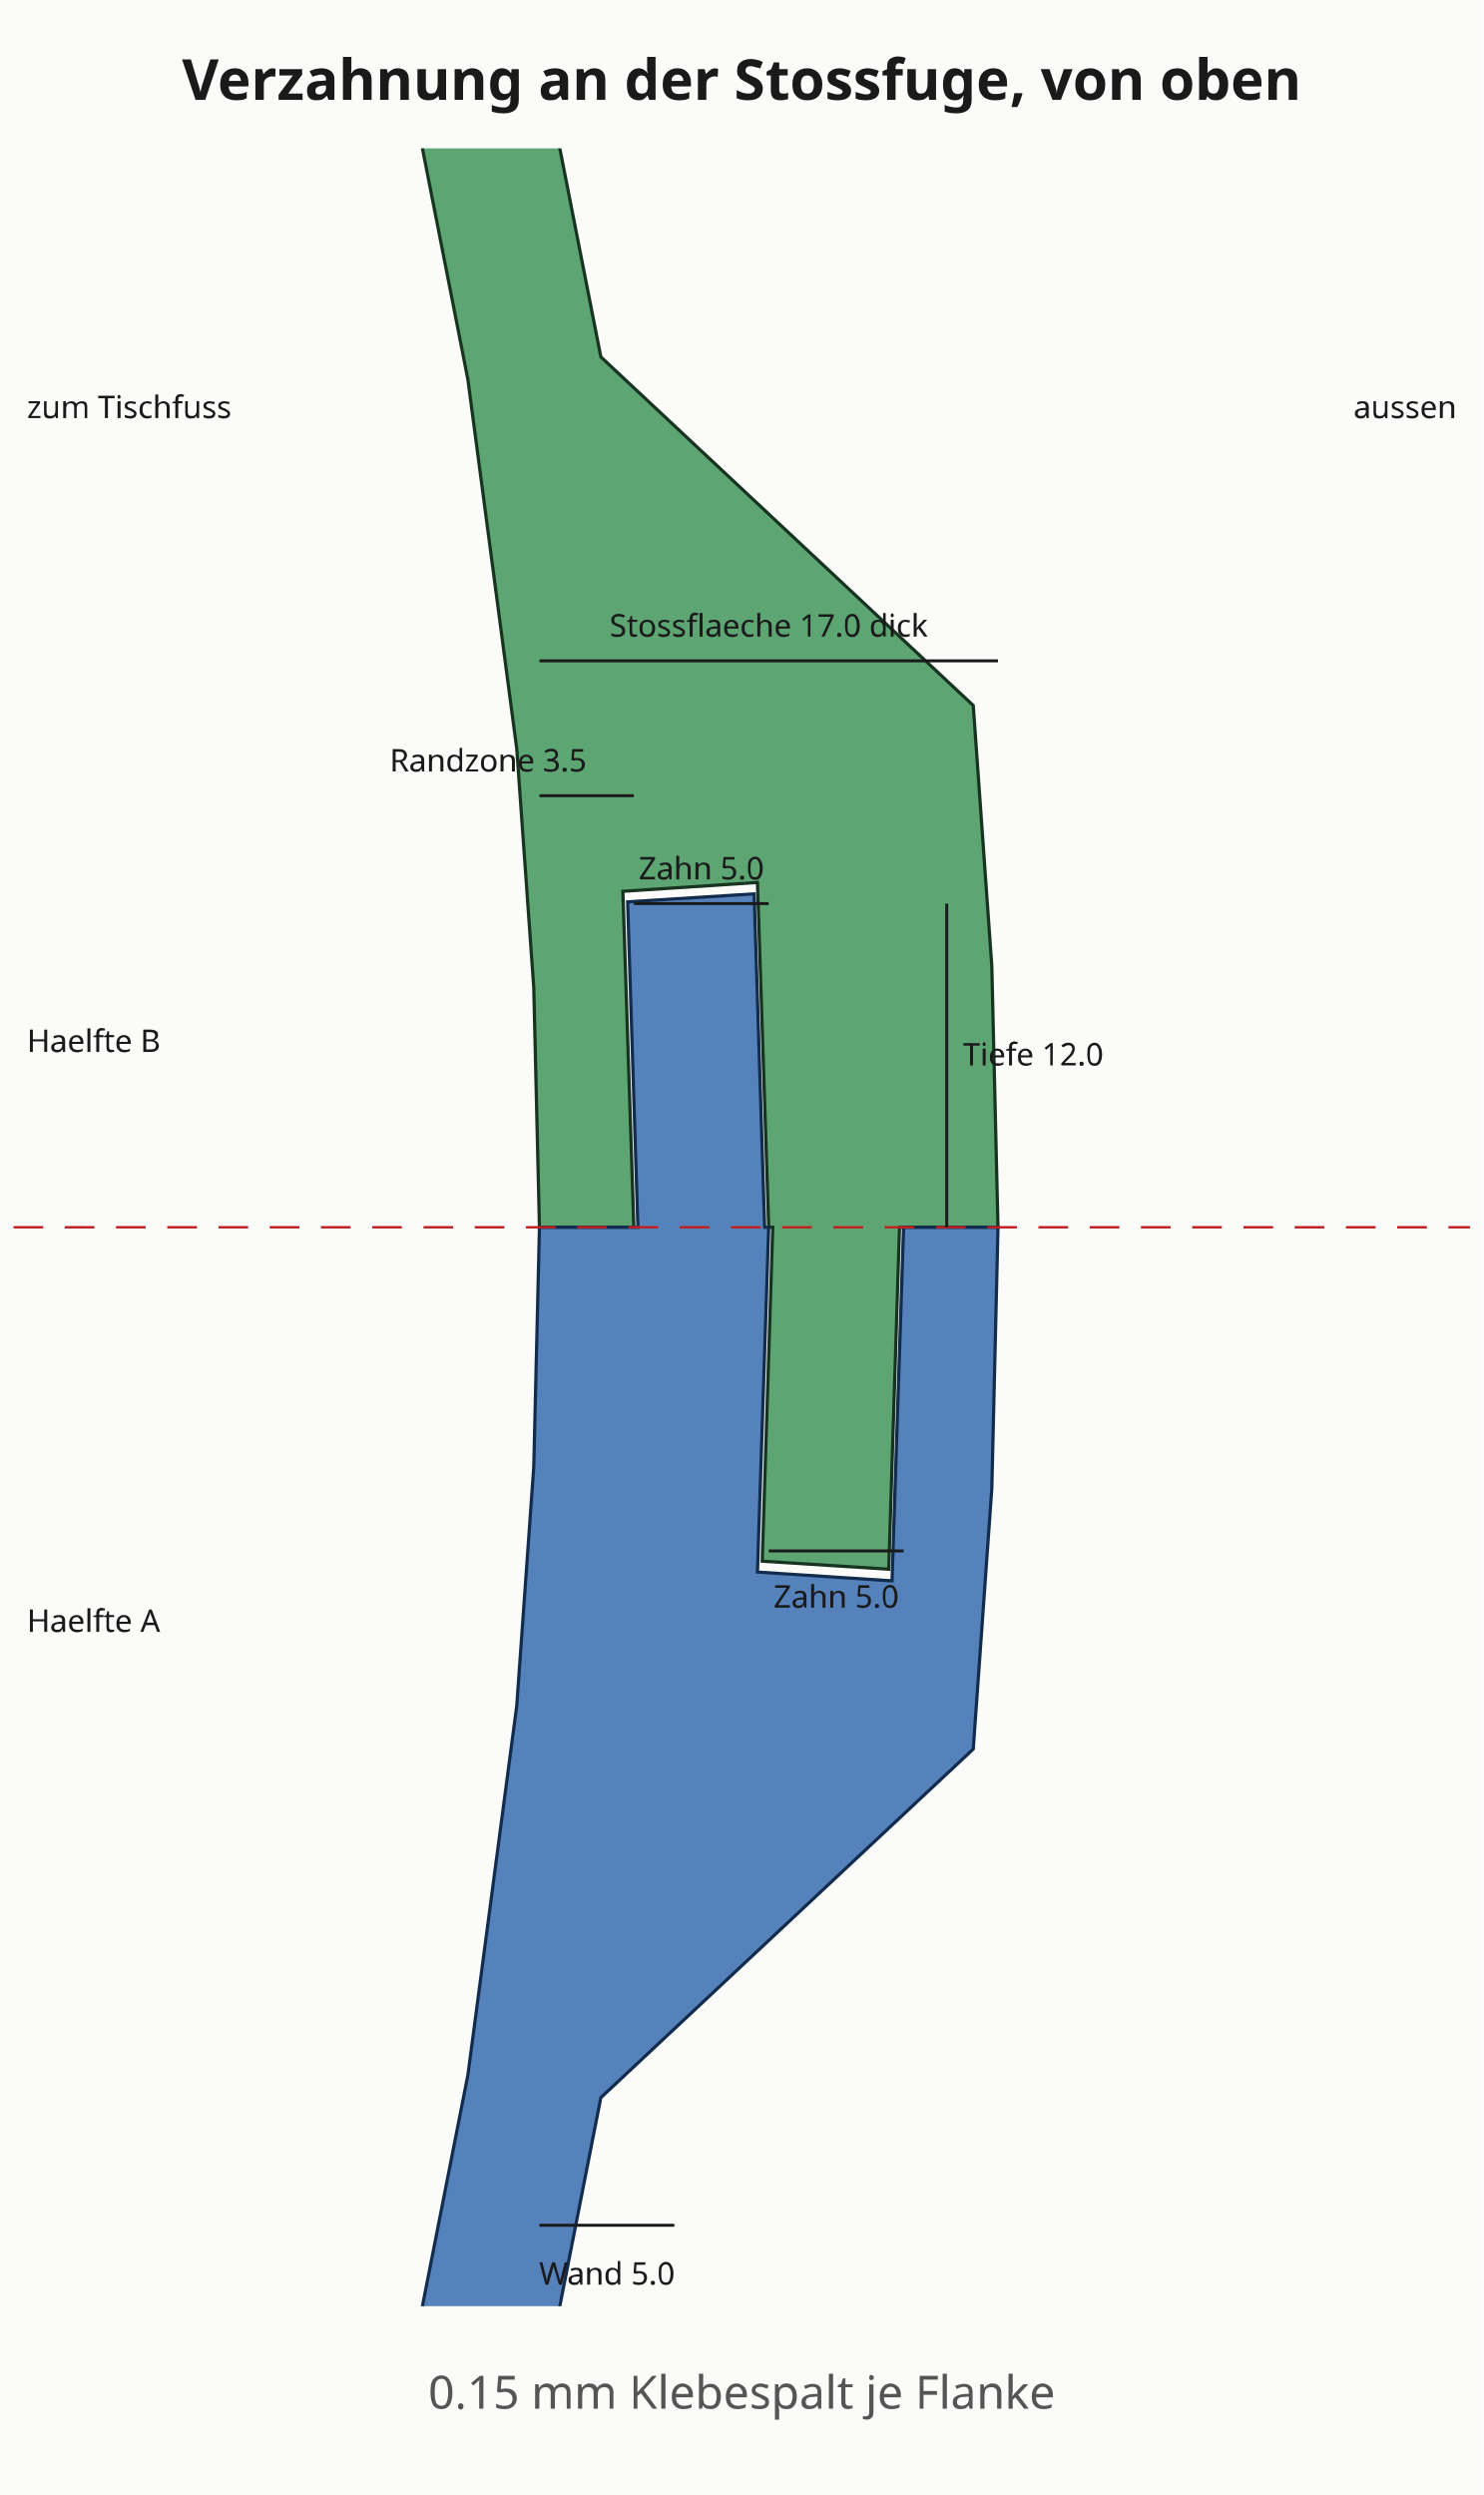
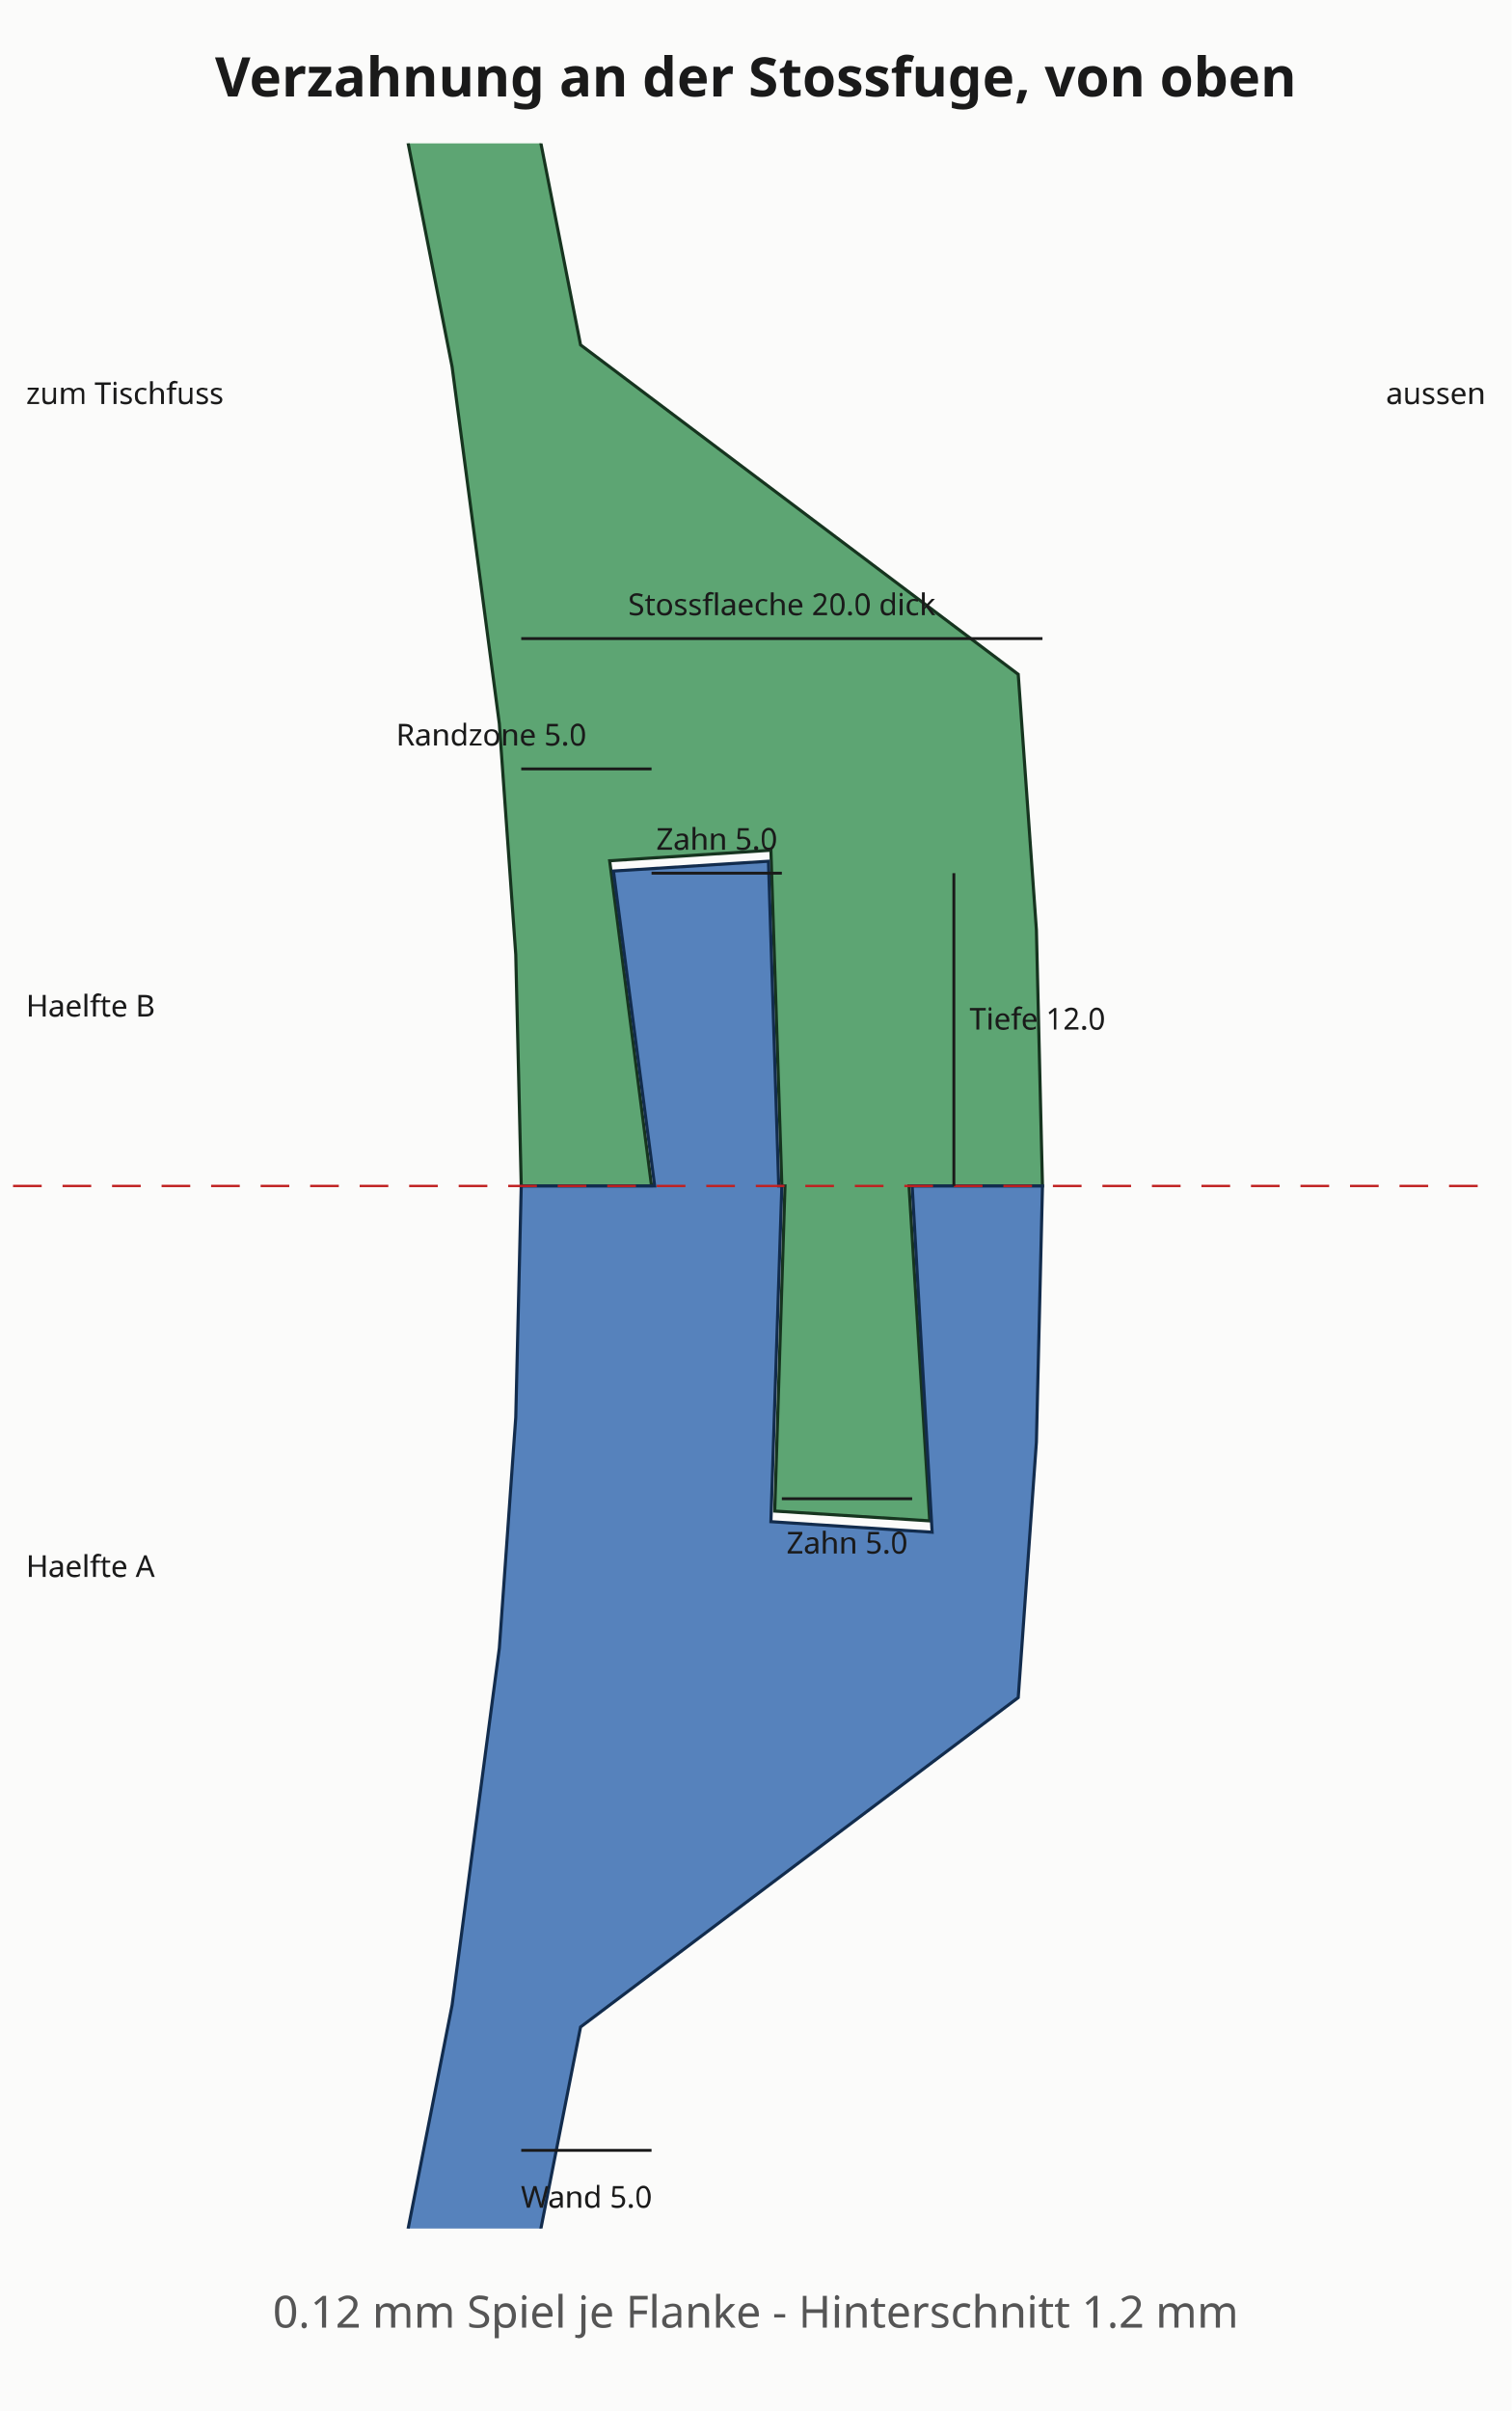
- <svg xmlns="http://www.w3.org/2000/svg" width="440" height="740" viewBox="167.50 -45.50 55.00 92.50">
-   <rect x="167.50" y="-45.50" width="55.00" height="92.50" fill="#fbfbfa" />
+ <svg xmlns="http://www.w3.org/2000/svg" width="464" height="740" viewBox="167.50 -45.50 58.00 92.50">
+   <rect x="167.50" y="-45.50" width="58.00" height="92.50" fill="#fbfbfa" />
  <clipPath id="feld">
-     <rect x="167.50" y="-40.00" width="55.00" height="80.00" />
+     <rect x="167.50" y="-40.00" width="58.00" height="80.00" />
  </clipPath>
-   <text x="195.00" y="-41.80" font-family="sans-serif" font-size="2.1" font-weight="600" text-anchor="middle" fill="#1a1a1a">Verzahnung an der Stossfuge, von oben</text>
+   <text x="196.50" y="-41.80" font-family="sans-serif" font-size="2.1" font-weight="600" text-anchor="middle" fill="#1a1a1a">Verzahnung an der Stossfuge, von oben</text>
  <g clip-path="url(#feld)">
-     <polygon points="204.500,-0.000 204.271,-9.683 203.583,-19.345 189.776,-32.268 187.855,-42.031 185.433,-51.681 182.515,-61.193 179.109,-70.542 175.225,-79.702 170.873,-88.650 166.064,-97.360 160.812,-105.810 155.130,-113.978 149.033,-121.841 142.539,-129.379 135.663,-136.571 128.425,-143.399 120.845,-149.843 112.941,-155.887 104.735,-161.514 96.250,-166.710 87.508,-171.460 78.531,-175.753 69.345,-179.576 59.974,-182.919 50.443,-185.773 40.776,-188.132 31.001,-189.987 21.143,-191.335 11.229,-192.172 1.284,-192.496 -8.664,-192.305 -18.588,-191.600 -28.464,-190.384 -38.263,-188.659 -47.959,-186.430 -57.528,-183.703 -66.943,-180.485 -85.038,-185.980 -93.749,-181.745 -102.250,-177.102 -100.500,-174.071 -88.934,-180.255 -86.721,-175.771 -98.000,-169.741 -97.925,-169.611 -108.435,-163.092 -105.833,-159.178 -95.575,-165.541 -95.500,-165.411 -93.750,-162.380 -85.956,-166.637 -77.969,-170.520 -65.204,-175.797 -56.034,-178.931 -46.714,-181.588 -37.269,-183.759 -27.724,-185.439 -18.106,-186.624 -8.439,-187.310 1.251,-187.496 10.937,-187.181 20.594,-186.366 30.196,-185.053 39.717,-183.245 49.132,-180.948 58.416,-178.168 67.544,-174.911 76.492,-171.188 85.235,-167.007 93.750,-162.380 102.015,-157.319 110.007,-151.838 117.706,-145.951 125.090,-139.674 132.140,-133.024 138.836,-126.019 145.162,-118.677 151.100,-111.018 156.635,-103.062 161.751,-94.831 166.435,-86.347 170.674,-77.632 174.457,-68.710 177.774,-59.604 180.616,-50.339 182.976,-40.939 184.847,-31.430 186.659,-17.737 187.290,-8.878 187.500,-0.000 191.000,-0.000 190.593,-12.456 195.583,-12.783 196.000,-0.000 196.150,-0.000 195.759,12.380 200.450,12.677 200.850,-0.000 201.000,-0.000" fill="#42965c" fill-opacity="0.85" stroke="#16341f" stroke-width="0.12" />
-     <polygon points="-102.250,177.102 -93.749,181.745 -85.038,185.980 -66.943,180.485 -57.528,183.703 -47.959,186.430 -38.263,188.659 -28.464,190.384 -18.588,191.600 -8.664,192.305 1.284,192.496 11.229,192.172 21.143,191.335 31.001,189.987 40.776,188.132 50.443,185.773 59.974,182.919 69.345,179.576 78.531,175.753 87.508,171.460 96.250,166.710 104.735,161.514 112.941,155.887 120.845,149.843 128.425,143.399 135.663,136.571 142.539,129.379 149.033,121.841 155.130,113.978 160.812,105.810 166.064,97.360 170.873,88.650 175.225,79.702 179.109,70.542 182.515,61.193 185.433,51.681 187.855,42.031 189.776,32.268 203.583,19.345 204.271,9.683 204.500,-0.000 201.000,-0.000 200.572,13.109 195.583,12.783 196.000,-0.000 195.850,-0.000 195.460,-12.361 190.769,-12.065 191.150,-0.000 191.000,-0.000 187.500,-0.000 187.290,8.878 186.659,17.737 184.847,31.430 182.976,40.939 180.616,50.339 177.774,59.604 174.457,68.710 170.674,77.632 166.435,86.347 161.751,94.831 156.635,103.062 151.100,111.018 145.162,118.677 138.836,126.019 132.140,133.024 125.090,139.674 117.706,145.951 110.007,151.838 102.015,157.319 93.750,162.380 85.235,167.007 76.492,171.188 67.544,174.911 58.416,178.168 49.132,180.948 39.717,183.245 30.196,185.053 20.594,186.366 10.937,187.181 1.251,187.496 -8.439,187.310 -18.106,186.624 -27.724,185.439 -37.269,183.759 -46.714,181.588 -56.034,178.931 -65.204,175.797 -77.969,170.520 -85.956,166.637 -93.750,162.380 -95.500,165.411 -84.509,171.287 -86.721,175.771 -98.000,169.741 -98.075,169.871 -108.601,163.342 -111.203,167.256 -100.425,173.941 -100.500,174.071" fill="#3a6eb2" fill-opacity="0.85" stroke="#122c4d" stroke-width="0.12" />
+     <polygon points="207.500,-0.000 207.267,-9.825 206.570,-19.629 189.776,-32.268 187.855,-42.031 185.433,-51.681 182.515,-61.193 179.109,-70.542 175.225,-79.702 170.873,-88.650 166.064,-97.360 160.812,-105.810 155.130,-113.978 149.033,-121.841 142.539,-129.379 135.663,-136.571 128.425,-143.399 120.845,-149.843 112.941,-155.887 104.735,-161.514 96.250,-166.710 87.508,-171.460 78.531,-175.753 69.345,-179.576 59.974,-182.919 50.443,-185.773 40.776,-188.132 31.001,-189.987 21.143,-191.335 11.229,-192.172 1.284,-192.496 -8.664,-192.305 -18.588,-191.600 -28.464,-190.384 -38.263,-188.659 -47.959,-186.430 -57.528,-183.703 -66.943,-180.485 -86.286,-188.709 -95.125,-184.411 -103.750,-179.700 -101.250,-175.370 -90.128,-182.676 -87.385,-177.116 -98.750,-171.040 -98.690,-170.936 -109.282,-164.366 -105.982,-159.403 -96.310,-166.814 -96.250,-166.710 -93.750,-162.380 -85.956,-166.637 -77.969,-170.520 -65.204,-175.797 -56.034,-178.931 -46.714,-181.588 -37.269,-183.759 -27.724,-185.439 -18.106,-186.624 -8.439,-187.310 1.251,-187.496 10.937,-187.181 20.594,-186.366 30.196,-185.053 39.717,-183.245 49.132,-180.948 58.416,-178.168 67.544,-174.911 76.492,-171.188 85.235,-167.007 93.750,-162.380 102.015,-157.319 110.007,-151.838 117.706,-145.951 125.090,-139.674 132.140,-133.024 138.836,-126.019 145.162,-118.677 151.100,-111.018 156.635,-103.062 161.751,-94.831 166.435,-86.347 170.674,-77.632 174.457,-68.710 177.774,-59.604 180.616,-50.339 182.976,-40.939 184.847,-31.430 186.659,-17.737 187.290,-8.878 187.500,-0.000 192.500,-0.000 190.893,-12.476 197.080,-12.880 197.500,-0.000 197.620,-0.000 197.226,12.473 203.174,12.849 202.380,-0.000 202.500,-0.000" fill="#42965c" fill-opacity="0.85" stroke="#16341f" stroke-width="0.12" />
+     <polygon points="-103.750,179.700 -95.125,184.411 -86.286,188.709 -66.943,180.485 -57.528,183.703 -47.959,186.430 -38.263,188.659 -28.464,190.384 -18.588,191.600 -8.664,192.305 1.284,192.496 11.229,192.172 21.143,191.335 31.001,189.987 40.776,188.132 50.443,185.773 59.974,182.919 69.345,179.576 78.531,175.753 87.508,171.460 96.250,166.710 104.735,161.514 112.941,155.887 120.845,149.843 128.425,143.399 135.663,136.571 142.539,129.379 149.033,121.841 155.130,113.978 160.812,105.810 166.064,97.360 170.873,88.650 175.225,79.702 179.109,70.542 182.515,61.193 185.433,51.681 187.855,42.031 189.776,32.268 206.570,19.629 207.267,9.825 207.500,-0.000 202.500,-0.000 203.266,13.285 197.080,12.880 197.500,-0.000 197.380,-0.000 196.986,-12.458 191.038,-12.082 192.620,-0.000 192.500,-0.000 187.500,-0.000 187.290,8.878 186.659,17.737 184.847,31.430 182.976,40.939 180.616,50.339 177.774,59.604 174.457,68.710 170.674,77.632 166.435,86.347 161.751,94.831 156.635,103.062 151.100,111.018 145.162,118.677 138.836,126.019 132.140,133.024 125.090,139.674 117.706,145.951 110.007,151.838 102.015,157.319 93.750,162.380 85.235,167.007 76.492,171.188 67.544,174.911 58.416,178.168 49.132,180.948 39.717,183.245 30.196,185.053 20.594,186.366 10.937,187.181 1.251,187.496 -8.439,187.310 -18.106,186.624 -27.724,185.439 -37.269,183.759 -46.714,181.588 -56.034,178.931 -65.204,175.797 -77.969,170.520 -85.956,166.637 -93.750,162.380 -96.250,166.710 -84.642,171.556 -87.385,177.116 -98.750,171.040 -98.810,171.144 -109.415,164.566 -112.715,169.529 -101.190,175.266 -101.250,175.370" fill="#3a6eb2" fill-opacity="0.85" stroke="#122c4d" stroke-width="0.12" />
  </g>
-   <line x1="168.00" y1="0" x2="222.00" y2="0" stroke="#c02020" stroke-width="0.09" stroke-dasharray="1.1 0.8" />
-   <line x1="191.00" y1="-12.00" x2="196.00" y2="-12.00" stroke="#1a1a1a" stroke-width="0.11" />
-   <text x="193.50" y="-12.90" font-family="sans-serif" font-size="1.15" text-anchor="middle" fill="#1a1a1a">Zahn 5.0</text>
-   <line x1="202.60" y1="-0.00" x2="202.60" y2="-12.00" stroke="#1a1a1a" stroke-width="0.11" />
-   <text x="203.20" y="-6.00" font-family="sans-serif" font-size="1.15" text-anchor="start" fill="#1a1a1a">Tiefe 12.0</text>
-   <line x1="196.00" y1="12.00" x2="201.00" y2="12.00" stroke="#1a1a1a" stroke-width="0.11" />
-   <text x="198.50" y="14.10" font-family="sans-serif" font-size="1.15" text-anchor="middle" fill="#1a1a1a">Zahn 5.0</text>
+   <line x1="168.00" y1="0" x2="225.00" y2="0" stroke="#c02020" stroke-width="0.09" stroke-dasharray="1.1 0.8" />
+   <line x1="192.50" y1="-12.00" x2="197.50" y2="-12.00" stroke="#1a1a1a" stroke-width="0.11" />
+   <text x="195.00" y="-12.90" font-family="sans-serif" font-size="1.15" text-anchor="middle" fill="#1a1a1a">Zahn 5.0</text>
+   <line x1="204.10" y1="-0.00" x2="204.10" y2="-12.00" stroke="#1a1a1a" stroke-width="0.11" />
+   <text x="204.70" y="-6.00" font-family="sans-serif" font-size="1.15" text-anchor="start" fill="#1a1a1a">Tiefe 12.0</text>
+   <line x1="197.50" y1="12.00" x2="202.50" y2="12.00" stroke="#1a1a1a" stroke-width="0.11" />
+   <text x="200.00" y="14.10" font-family="sans-serif" font-size="1.15" text-anchor="middle" fill="#1a1a1a">Zahn 5.0</text>
  <line x1="187.50" y1="37.00" x2="192.50" y2="37.00" stroke="#1a1a1a" stroke-width="0.11" />
  <text x="190.00" y="39.20" font-family="sans-serif" font-size="1.15" text-anchor="middle" fill="#1a1a1a">Wand 5.0</text>
-   <line x1="187.50" y1="-21.00" x2="204.50" y2="-21.00" stroke="#1a1a1a" stroke-width="0.11" />
-   <text x="196.00" y="-21.90" font-family="sans-serif" font-size="1.15" text-anchor="middle" fill="#1a1a1a">Stossflaeche 17.0 dick</text>
-   <line x1="187.50" y1="-16.00" x2="191.00" y2="-16.00" stroke="#1a1a1a" stroke-width="0.11" />
-   <text x="189.25" y="-16.90" font-family="sans-serif" font-size="1.15" text-anchor="end" fill="#1a1a1a">Randzone 3.5</text>
+   <line x1="187.50" y1="-21.00" x2="207.50" y2="-21.00" stroke="#1a1a1a" stroke-width="0.11" />
+   <text x="197.50" y="-21.90" font-family="sans-serif" font-size="1.15" text-anchor="middle" fill="#1a1a1a">Stossflaeche 20.0 dick</text>
+   <line x1="187.50" y1="-16.00" x2="192.50" y2="-16.00" stroke="#1a1a1a" stroke-width="0.11" />
+   <text x="190.00" y="-16.90" font-family="sans-serif" font-size="1.15" text-anchor="end" fill="#1a1a1a">Randzone 5.0</text>
  <text x="168.50" y="-30.00" font-family="sans-serif" font-size="1.15" text-anchor="start" fill="#1a1a1a">zum Tischfuss</text>
-   <text x="221.50" y="-30.00" font-family="sans-serif" font-size="1.15" text-anchor="end" fill="#1a1a1a">aussen</text>
+   <text x="224.50" y="-30.00" font-family="sans-serif" font-size="1.15" text-anchor="end" fill="#1a1a1a">aussen</text>
  <text x="168.50" y="15.00" font-family="sans-serif" font-size="1.15" text-anchor="start" fill="#1a1a1a">Haelfte A</text>
  <text x="168.50" y="-6.50" font-family="sans-serif" font-size="1.15" text-anchor="start" fill="#1a1a1a">Haelfte B</text>
-   <text x="195.00" y="43.80" font-family="sans-serif" font-size="1.7" text-anchor="middle" fill="#555">0.15 mm Klebespalt je Flanke</text>
+   <text x="196.50" y="43.80" font-family="sans-serif" font-size="1.7" text-anchor="middle" fill="#555">0.12 mm Spiel je Flanke - Hinterschnitt 1.2 mm</text>
</svg>
